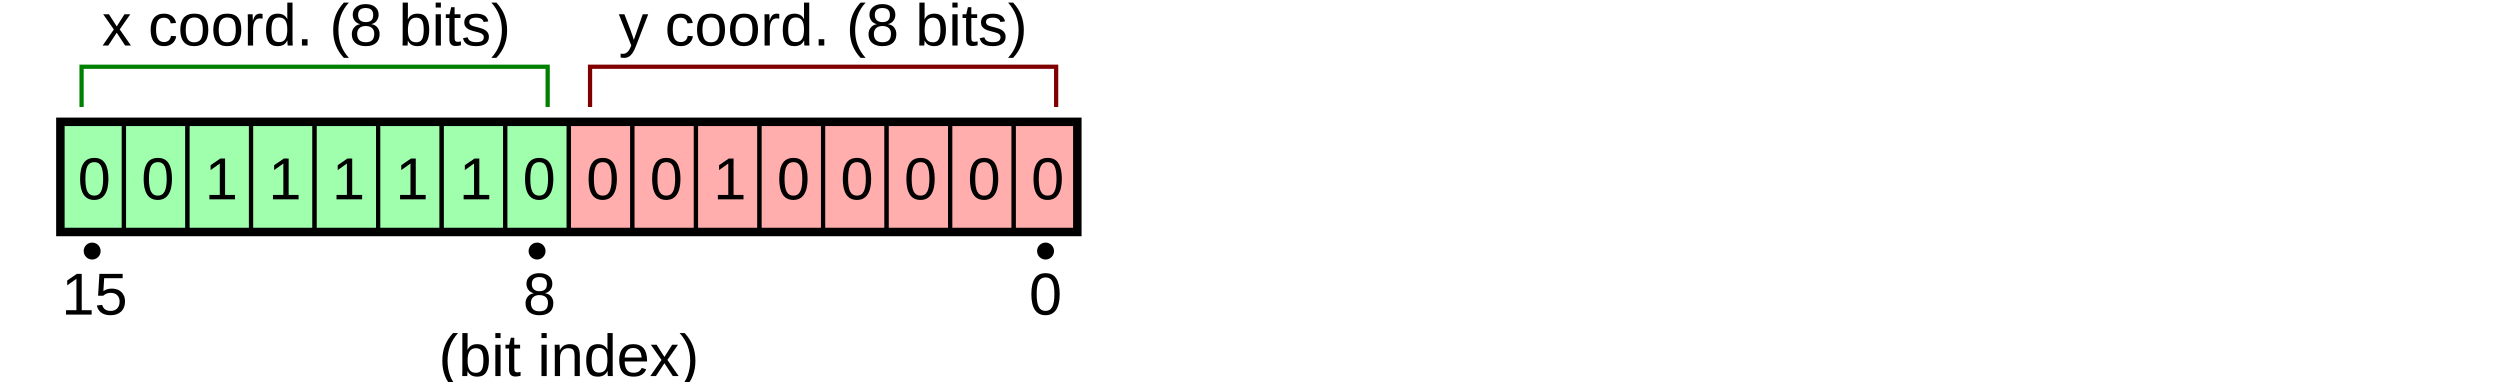
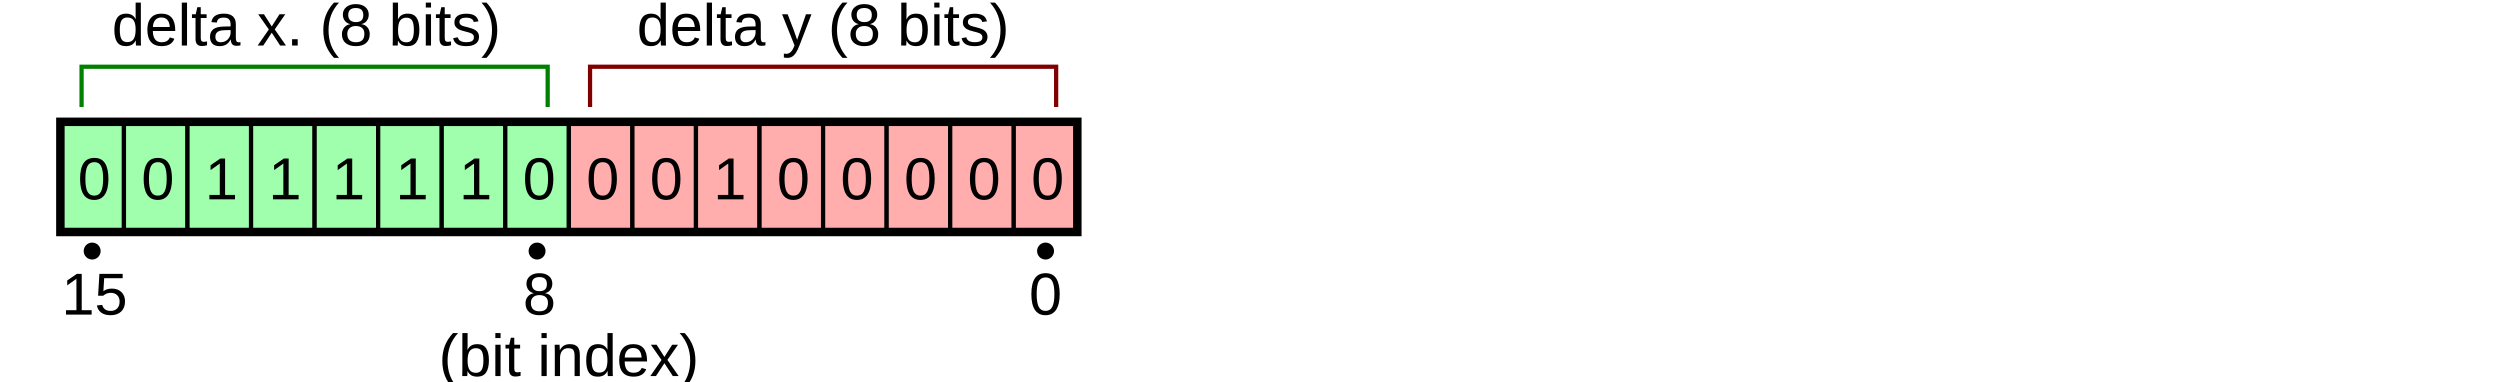
<svg xmlns="http://www.w3.org/2000/svg" xmlns:xlink="http://www.w3.org/1999/xlink" width="590" height="90">
  <style>
		text {
			font-size: 14px;
			font-family: Arial, sans-serif;
			text-anchor: middle;
		}
	</style>
  <defs>
    <g id="bit-0">
      <rect width="15" height="26" stroke="#000" />
      <text x="8" y="18.3" fill="#000">0</text>
    </g>
    <g id="bit-1">
      <rect width="15" height="26" stroke="#000" />
      <text x="8" y="18.3" fill="#000">1</text>
    </g>
  </defs>
  <g transform="translate(14.25,28.75)">
    <g fill="#9fffad">
      <use xlink:href="#bit-0" />
      <use xlink:href="#bit-0" x="15" />
      <use xlink:href="#bit-1" x="30" />
      <use xlink:href="#bit-1" x="45" />
      <use xlink:href="#bit-1" x="60" />
      <use xlink:href="#bit-1" x="75" />
      <use xlink:href="#bit-1" x="90" />
      <use xlink:href="#bit-0" x="105" />
    </g>
    <g fill="#ffaead">
			// 9e bit
			<use xlink:href="#bit-0" x="120" />
      <use xlink:href="#bit-0" x="135" />
      <use xlink:href="#bit-1" x="150" />
      <use xlink:href="#bit-0" x="165" />
      <use xlink:href="#bit-0" x="180" />
      <use xlink:href="#bit-0" x="195" />
      <use xlink:href="#bit-0" x="210" />
      <use xlink:href="#bit-0" x="225" />
    </g>
    <g fill="none" stroke="#000" stroke-width="2">
      <rect width="240" height="26" />
    </g>
    <path d="m5,-3.5 v-9.5 H115 v9.5" stroke="#008000" fill="none" />
    <path d="m125,-3.5 v-9.5 H235 v9.5" stroke="#800000" fill="none" />
    <text y="-18">
-       <tspan x="60">x coord. (8 bits)</tspan>
-       <tspan x="180">y coord. (8 bits)</tspan>
+       <tspan x="60">delta x. (8 bits)</tspan>
+       <tspan x="180">delta y (8 bits)</tspan>
    </text>
    <g transform="translate(0,30.5)" fill="#000">
      <circle r="2" cx="7.5" />
      <circle r="2" cx="112.5" />
      <circle r="2" cx="232.5" />
    </g>
    <text y="45.5">
      <tspan x="10">15</tspan>
      <tspan x="115">8</tspan>
      <tspan x="232.5">0</tspan>
    </text>
    <text x="120" y="60">(bit index)</text>
  </g>
</svg>
